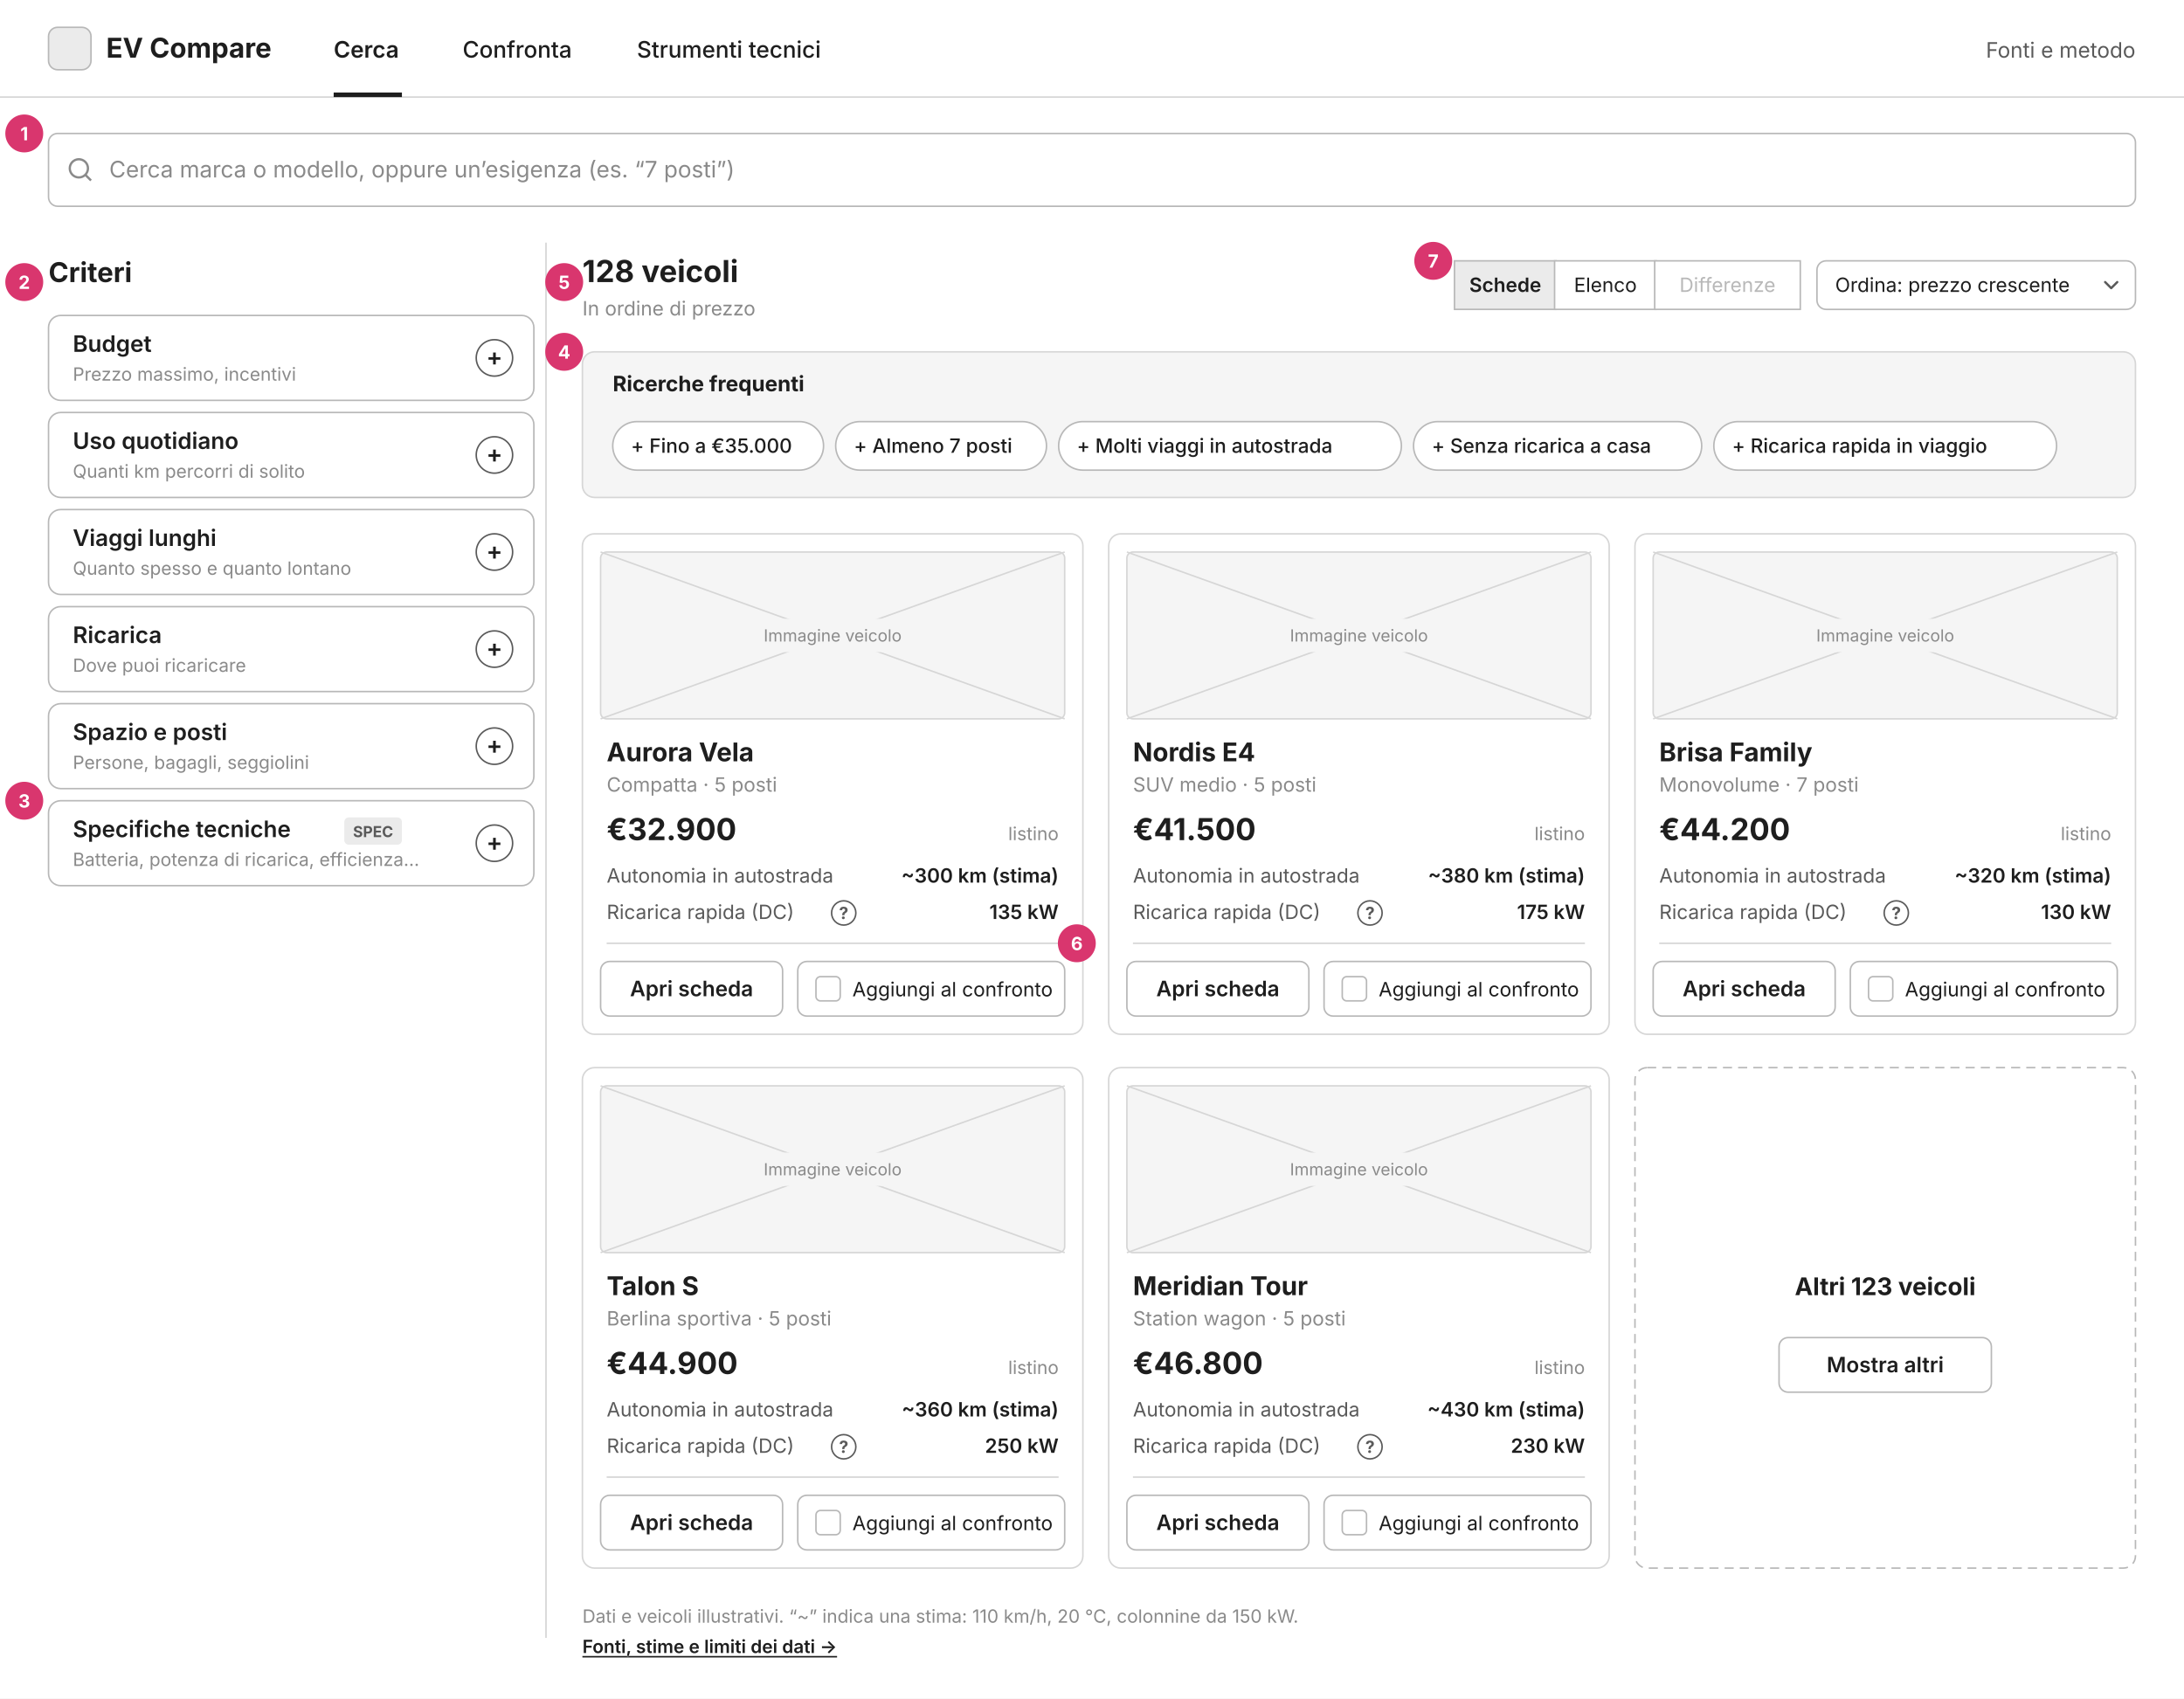
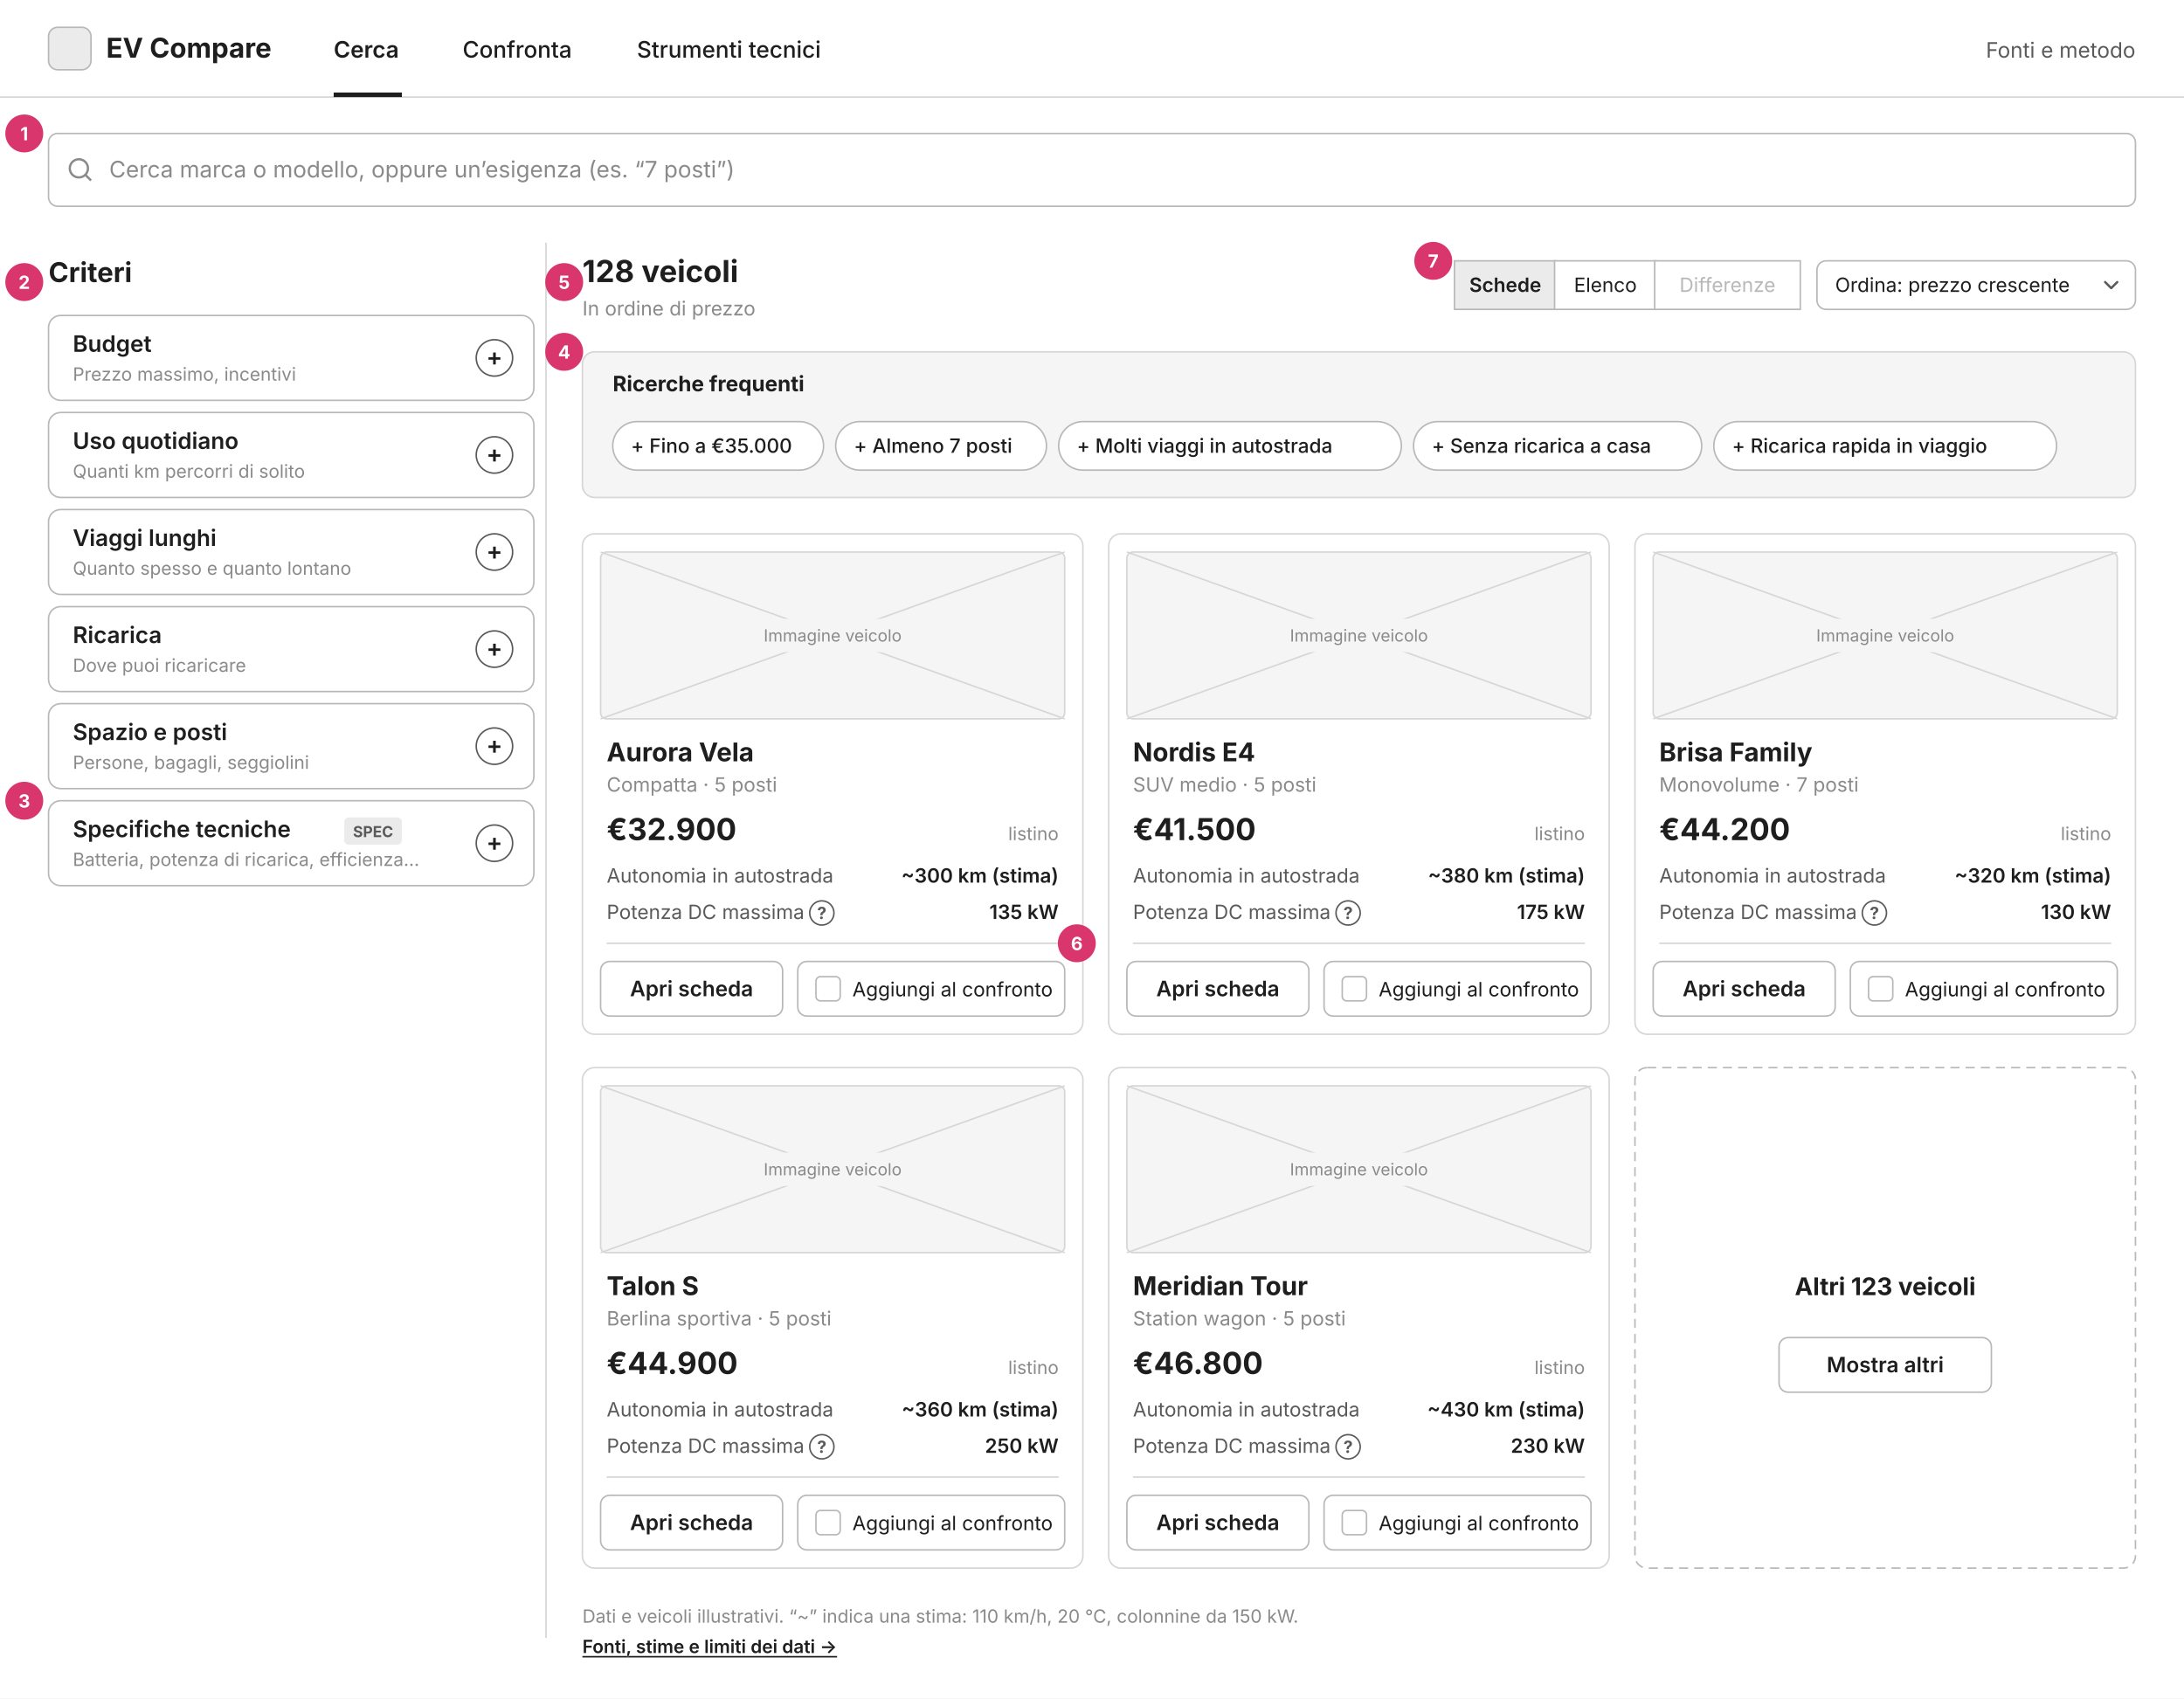
<svg xmlns="http://www.w3.org/2000/svg" width="1440" height="1120" viewBox="0 0 1440 1120">
  <rect id="Frame background" x="0" y="0" width="1440" height="1120" fill="#FFFFFF" />
  <g id="Vehicle Discovery — Initial State">
    <g id="Navigation">
      <rect id="rect-36" x="0" y="0" width="1440" height="64" fill="#FFFFFF" />
      <line id="line-37" x1="0" y1="64" x2="1440" y2="64" stroke="#D6D6D6" stroke-width="1" />
      <rect id="Logo placeholder" x="32" y="18" width="28" height="28" fill="#EBEBEB" rx="6" stroke="#B8B8B8" stroke-width="1" />
      <text id="Product name" x="70" y="38" font-family="Inter, Arial, Helvetica, sans-serif" font-size="18" font-weight="700" fill="#1E1E1E">EV Compare</text>
      <text id="Nav: Cerca" x="220" y="38" font-family="Inter, Arial, Helvetica, sans-serif" font-size="15" font-weight="600" fill="#1E1E1E">Cerca</text>
      <rect id="Active indicator" x="220" y="61" width="45" height="3" fill="#1E1E1E" />
      <text id="Nav: Confronta" x="305" y="38" font-family="Inter, Arial, Helvetica, sans-serif" font-size="15" font-weight="500" fill="#1E1E1E">Confronta</text>
      <text id="Nav: Strumenti tecnici" x="419.925" y="38" font-family="Inter, Arial, Helvetica, sans-serif" font-size="15" font-weight="500" fill="#1E1E1E">Strumenti tecnici</text>
      <text id="Nav: Fonti e metodo" x="1408" y="38" font-family="Inter, Arial, Helvetica, sans-serif" font-size="14" font-weight="400" fill="#5A5A5A" text-anchor="end">Fonti e metodo</text>
    </g>
    <g id="Unified search">
      <rect id="rect-38" x="32" y="88" width="1376" height="48" fill="#FFFFFF" rx="6" stroke="#B8B8B8" stroke-width="1" />
      <circle id="circle-39" cx="52" cy="111" r="6" fill="none" stroke="#8A8A8A" stroke-width="1.5" />
      <line id="line-40" x1="56" y1="115" x2="60" y2="119" stroke="#8A8A8A" stroke-width="1.5" />
      <text id="Text: Cerca marca o modello, oppur" x="72" y="117" font-family="Inter, Arial, Helvetica, sans-serif" font-size="15" font-weight="400" fill="#8A8A8A">Cerca marca o modello, oppure un’esigenza (es. “7 posti”)</text>
    </g>
    <g id="Criteria rail (empty)">
      <text id="Text: Criteri" x="32" y="186" font-family="Inter, Arial, Helvetica, sans-serif" font-size="18" font-weight="700" fill="#1E1E1E">Criteri</text>
      <g id="Category: Budget">
        <rect id="rect-41" x="32" y="208" width="320" height="56" fill="#FFFFFF" rx="8" stroke="#B8B8B8" stroke-width="1" />
        <text id="Text: Budget" x="48" y="232" font-family="Inter, Arial, Helvetica, sans-serif" font-size="15" font-weight="600" fill="#1E1E1E">Budget</text>
        <text id="Text: Prezzo massimo, incentivi" x="48" y="251" font-family="Inter, Arial, Helvetica, sans-serif" font-size="12" font-weight="400" fill="#8A8A8A">Prezzo massimo, incentivi</text>
        <circle id="circle-42" cx="326" cy="236" r="12" fill="#FFFFFF" stroke="#5A5A5A" stroke-width="1" />
        <text id="Text: +" x="326" y="241" font-family="Inter, Arial, Helvetica, sans-serif" font-size="16" font-weight="600" fill="#1E1E1E" text-anchor="middle">+</text>
      </g>
      <g id="Category: Uso quotidiano">
        <rect id="rect-43" x="32" y="272" width="320" height="56" fill="#FFFFFF" rx="8" stroke="#B8B8B8" stroke-width="1" />
        <text id="Text: Uso quotidiano" x="48" y="296" font-family="Inter, Arial, Helvetica, sans-serif" font-size="15" font-weight="600" fill="#1E1E1E">Uso quotidiano</text>
        <text id="Text: Quanti km percorri di solito" x="48" y="315" font-family="Inter, Arial, Helvetica, sans-serif" font-size="12" font-weight="400" fill="#8A8A8A">Quanti km percorri di solito</text>
        <circle id="circle-44" cx="326" cy="300" r="12" fill="#FFFFFF" stroke="#5A5A5A" stroke-width="1" />
        <text id="Text: +" x="326" y="305" font-family="Inter, Arial, Helvetica, sans-serif" font-size="16" font-weight="600" fill="#1E1E1E" text-anchor="middle">+</text>
      </g>
      <g id="Category: Viaggi lunghi">
        <rect id="rect-45" x="32" y="336" width="320" height="56" fill="#FFFFFF" rx="8" stroke="#B8B8B8" stroke-width="1" />
        <text id="Text: Viaggi lunghi" x="48" y="360" font-family="Inter, Arial, Helvetica, sans-serif" font-size="15" font-weight="600" fill="#1E1E1E">Viaggi lunghi</text>
        <text id="Text: Quanto spesso e quanto lonta" x="48" y="379" font-family="Inter, Arial, Helvetica, sans-serif" font-size="12" font-weight="400" fill="#8A8A8A">Quanto spesso e quanto lontano</text>
        <circle id="circle-46" cx="326" cy="364" r="12" fill="#FFFFFF" stroke="#5A5A5A" stroke-width="1" />
        <text id="Text: +" x="326" y="369" font-family="Inter, Arial, Helvetica, sans-serif" font-size="16" font-weight="600" fill="#1E1E1E" text-anchor="middle">+</text>
      </g>
      <g id="Category: Ricarica">
        <rect id="rect-47" x="32" y="400" width="320" height="56" fill="#FFFFFF" rx="8" stroke="#B8B8B8" stroke-width="1" />
        <text id="Text: Ricarica" x="48" y="424" font-family="Inter, Arial, Helvetica, sans-serif" font-size="15" font-weight="600" fill="#1E1E1E">Ricarica</text>
        <text id="Text: Dove puoi ricaricare" x="48" y="443" font-family="Inter, Arial, Helvetica, sans-serif" font-size="12" font-weight="400" fill="#8A8A8A">Dove puoi ricaricare</text>
        <circle id="circle-48" cx="326" cy="428" r="12" fill="#FFFFFF" stroke="#5A5A5A" stroke-width="1" />
        <text id="Text: +" x="326" y="433" font-family="Inter, Arial, Helvetica, sans-serif" font-size="16" font-weight="600" fill="#1E1E1E" text-anchor="middle">+</text>
      </g>
      <g id="Category: Spazio e posti">
        <rect id="rect-49" x="32" y="464" width="320" height="56" fill="#FFFFFF" rx="8" stroke="#B8B8B8" stroke-width="1" />
        <text id="Text: Spazio e posti" x="48" y="488" font-family="Inter, Arial, Helvetica, sans-serif" font-size="15" font-weight="600" fill="#1E1E1E">Spazio e posti</text>
        <text id="Text: Persone, bagagli, seggiolini" x="48" y="507" font-family="Inter, Arial, Helvetica, sans-serif" font-size="12" font-weight="400" fill="#8A8A8A">Persone, bagagli, seggiolini</text>
        <circle id="circle-50" cx="326" cy="492" r="12" fill="#FFFFFF" stroke="#5A5A5A" stroke-width="1" />
        <text id="Text: +" x="326" y="497" font-family="Inter, Arial, Helvetica, sans-serif" font-size="16" font-weight="600" fill="#1E1E1E" text-anchor="middle">+</text>
      </g>
      <g id="Category: Specifiche tecniche">
        <rect id="rect-51" x="32" y="528" width="320" height="56" fill="#FFFFFF" rx="8" stroke="#B8B8B8" stroke-width="1" />
        <text id="Text: Specifiche tecniche" x="48" y="552" font-family="Inter, Arial, Helvetica, sans-serif" font-size="15" font-weight="600" fill="#1E1E1E">Specifiche tecniche</text>
        <text id="Text: Batteria, potenza di ricaric" x="48" y="571" font-family="Inter, Arial, Helvetica, sans-serif" font-size="12" font-weight="400" fill="#8A8A8A">Batteria, potenza di ricarica, efficienza…</text>
        <rect id="rect-52" x="227" y="539" width="38" height="18" fill="#EBEBEB" rx="3" />
        <text id="Text: SPEC" x="246" y="552" font-family="Inter, Arial, Helvetica, sans-serif" font-size="10" font-weight="700" fill="#5A5A5A" text-anchor="middle">SPEC</text>
        <circle id="circle-53" cx="326" cy="556" r="12" fill="#FFFFFF" stroke="#5A5A5A" stroke-width="1" />
        <text id="Text: +" x="326" y="561" font-family="Inter, Arial, Helvetica, sans-serif" font-size="16" font-weight="600" fill="#1E1E1E" text-anchor="middle">+</text>
      </g>
    </g>
    <line id="Rail divider" x1="360" y1="160" x2="360" y2="1080" stroke="#D6D6D6" stroke-width="1" />
    <g id="Results (neutral order)">
      <text id="Text: 128 veicoli" x="384" y="186" font-family="Inter, Arial, Helvetica, sans-serif" font-size="20" font-weight="700" fill="#1E1E1E">128 veicoli</text>
      <text id="Text: In ordine di prezzo" x="384" y="208" font-family="Inter, Arial, Helvetica, sans-serif" font-size="13" font-weight="400" fill="#8A8A8A">In ordine di prezzo</text>
      <g id="View switch">
        <rect id="rect-57" x="959" y="172" width="67" height="32" fill="#EBEBEB" stroke="#B8B8B8" stroke-width="1" />
        <text id="Text: Schede" x="992.5" y="192.5" font-family="Inter, Arial, Helvetica, sans-serif" font-size="13" font-weight="600" fill="#1E1E1E" text-anchor="middle">Schede</text>
        <rect id="rect-58" x="1025" y="172" width="67" height="32" fill="#FFFFFF" stroke="#B8B8B8" stroke-width="1" />
        <text id="Text: Elenco" x="1058.5" y="192.5" font-family="Inter, Arial, Helvetica, sans-serif" font-size="13" font-weight="400" fill="#1E1E1E" text-anchor="middle">Elenco</text>
        <rect id="rect-59" x="1091" y="172" width="96" height="32" fill="#FFFFFF" stroke="#B8B8B8" stroke-width="1" />
        <text id="Text: Differenze" x="1139" y="192.5" font-family="Inter, Arial, Helvetica, sans-serif" font-size="13" font-weight="400" fill="#B8B8B8" text-anchor="middle">Differenze</text>
      </g>
      <g id="Dropdown: Ordina: prezzo crescente">
        <rect id="rect-60" x="1198" y="172" width="210" height="32" fill="#FFFFFF" rx="6" stroke="#B8B8B8" stroke-width="1" />
        <text id="Text: Ordina: prezzo crescente" x="1210" y="192.5" font-family="Inter, Arial, Helvetica, sans-serif" font-size="13" font-weight="400" fill="#1E1E1E">Ordina: prezzo crescente</text>
        <path id="path-61" d="M1388 186 l4 4 l4 -4" fill="none" stroke="#5A5A5A" stroke-width="1.5" stroke-linecap="round" stroke-linejoin="round" />
      </g>
      <g id="Quick starts">
        <rect id="rect-62" x="384" y="232" width="1024" height="96" fill="#F5F5F5" rx="8" stroke="#D6D6D6" stroke-width="1" />
        <text id="Text: Ricerche frequenti" x="404" y="258" font-family="Inter, Arial, Helvetica, sans-serif" font-size="14" font-weight="700" fill="#1E1E1E">Ricerche frequenti</text>
        <g id="Chip: + Fino a €35.000">
          <rect id="rect-64" x="404" y="278" width="139" height="32" fill="#FFFFFF" rx="16" stroke="#B8B8B8" stroke-width="1" />
          <text id="Text: + Fino a €35.000" x="416" y="298.55" font-family="Inter, Arial, Helvetica, sans-serif" font-size="13" font-weight="500" fill="#1E1E1E">+ Fino a €35.000</text>
        </g>
        <g id="Chip: + Almeno 7 posti">
          <rect id="rect-66" x="551" y="278" width="139" height="32" fill="#FFFFFF" rx="16" stroke="#B8B8B8" stroke-width="1" />
          <text id="Text: + Almeno 7 posti" x="563" y="298.55" font-family="Inter, Arial, Helvetica, sans-serif" font-size="13" font-weight="500" fill="#1E1E1E">+ Almeno 7 posti</text>
        </g>
        <g id="Chip: + Molti viaggi in autostrada">
          <rect id="rect-68" x="698" y="278" width="226" height="32" fill="#FFFFFF" rx="16" stroke="#B8B8B8" stroke-width="1" />
          <text id="Text: + Molti viaggi in autostrada" x="710" y="298.55" font-family="Inter, Arial, Helvetica, sans-serif" font-size="13" font-weight="500" fill="#1E1E1E">+ Molti viaggi in autostrada</text>
        </g>
        <g id="Chip: + Senza ricarica a casa">
          <rect id="rect-70" x="932" y="278" width="190" height="32" fill="#FFFFFF" rx="16" stroke="#B8B8B8" stroke-width="1" />
          <text id="Text: + Senza ricarica a casa" x="944" y="298.55" font-family="Inter, Arial, Helvetica, sans-serif" font-size="13" font-weight="500" fill="#1E1E1E">+ Senza ricarica a casa</text>
        </g>
        <g id="Chip: + Ricarica rapida in viaggio">
          <rect id="rect-72" x="1130" y="278" width="226" height="32" fill="#FFFFFF" rx="16" stroke="#B8B8B8" stroke-width="1" />
          <text id="Text: + Ricarica rapida in viaggio" x="1142" y="298.55" font-family="Inter, Arial, Helvetica, sans-serif" font-size="13" font-weight="500" fill="#1E1E1E">+ Ricarica rapida in viaggio</text>
        </g>
      </g>
      <g id="Result card: Aurora Vela">
        <rect id="rect-73" x="384" y="352" width="330" height="330" fill="#FFFFFF" rx="8" stroke="#D6D6D6" stroke-width="1" />
        <g id="Image placeholder">
          <rect id="rect-74" x="396" y="364" width="306" height="110" fill="#F5F5F5" rx="4" stroke="#D6D6D6" stroke-width="1" />
          <line id="line-75" x1="396" y1="364" x2="702" y2="474" stroke="#D6D6D6" stroke-width="1" />
          <line id="line-76" x1="702" y1="364" x2="396" y2="474" stroke="#D6D6D6" stroke-width="1" />
          <rect id="rect-77" x="492.16" y="408" width="113.68" height="22" fill="#F5F5F5" />
          <text id="Text: Immagine veicolo" x="549" y="423" font-family="Inter, Arial, Helvetica, sans-serif" font-size="11" font-weight="400" fill="#8A8A8A" text-anchor="middle">Immagine veicolo</text>
        </g>
        <text id="Text: Aurora Vela" x="400" y="502" font-family="Inter, Arial, Helvetica, sans-serif" font-size="17" font-weight="700" fill="#1E1E1E">Aurora Vela</text>
        <text id="Text: Compatta · 5 posti" x="400" y="522" font-family="Inter, Arial, Helvetica, sans-serif" font-size="13" font-weight="400" fill="#8A8A8A">Compatta · 5 posti</text>
        <text id="Text: €32.900" x="400" y="554" font-family="Inter, Arial, Helvetica, sans-serif" font-size="20" font-weight="700" fill="#1E1E1E">€32.900</text>
        <text id="Text: listino" x="698" y="554" font-family="Inter, Arial, Helvetica, sans-serif" font-size="12" font-weight="400" fill="#8A8A8A" text-anchor="end">listino</text>
        <text id="Text: Autonomia in autostrada" x="400" y="582" font-family="Inter, Arial, Helvetica, sans-serif" font-size="13" font-weight="400" fill="#5A5A5A">Autonomia in autostrada</text>
        <text id="Text: ~300 km (stima)" x="698" y="582" font-family="Inter, Arial, Helvetica, sans-serif" font-size="13" font-weight="600" fill="#1E1E1E" text-anchor="end">~300 km (stima)</text>
-         <text id="Text: Ricarica rapida (DC)" x="400" y="606" font-family="Inter, Arial, Helvetica, sans-serif" font-size="13" font-weight="400" fill="#5A5A5A">Ricarica rapida (DC)</text>
-         <g id="Help: Cosa significa?">
-           <circle id="circle-78" cx="556.3" cy="602" r="8" fill="#FFFFFF" stroke="#5A5A5A" stroke-width="1" />
-           <text id="Text: ?" x="556.3" y="606" font-family="Inter, Arial, Helvetica, sans-serif" font-size="11" font-weight="700" fill="#5A5A5A" text-anchor="middle">?</text>
+         <text id="Text: Potenza DC massima" x="400" y="606" font-family="Inter, Arial, Helvetica, sans-serif" font-size="13" font-weight="400" fill="#5A5A5A">Potenza DC massima</text>
+         <g id="Help: Cosa significa?">
+           <circle id="circle-78" cx="541.87" cy="602" r="8" fill="#FFFFFF" stroke="#5A5A5A" stroke-width="1" />
+           <text id="Text: ?" x="541.87" y="606" font-family="Inter, Arial, Helvetica, sans-serif" font-size="11" font-weight="700" fill="#5A5A5A" text-anchor="middle">?</text>
        </g>
        <text id="Text: 135 kW" x="698" y="606" font-family="Inter, Arial, Helvetica, sans-serif" font-size="13" font-weight="600" fill="#1E1E1E" text-anchor="end">135 kW</text>
        <line id="line-79" x1="400" y1="622" x2="698" y2="622" stroke="#D6D6D6" stroke-width="1" />
        <g id="Button: Apri scheda">
          <rect id="rect-80" x="396" y="634" width="120" height="36" fill="#FFFFFF" rx="6" stroke="#B8B8B8" stroke-width="1" />
          <text id="Text: Apri scheda" x="456" y="656.9" font-family="Inter, Arial, Helvetica, sans-serif" font-size="14" font-weight="600" fill="#1E1E1E" text-anchor="middle">Apri scheda</text>
        </g>
        <g id="Compare toggle: off">
          <rect id="rect-81" x="526" y="634" width="176" height="36" fill="#FFFFFF" rx="6" stroke="#B8B8B8" stroke-width="1" />
          <g id="Checkbox: Aggiungi al confronto">
            <rect id="rect-82" x="538" y="644" width="16" height="16" fill="#FFFFFF" rx="3" stroke="#B8B8B8" stroke-width="1" />
            <text id="Text: Aggiungi al confronto" x="562" y="657" font-family="Inter, Arial, Helvetica, sans-serif" font-size="13" font-weight="400" fill="#1E1E1E">Aggiungi al confronto</text>
          </g>
        </g>
      </g>
      <g id="Result card: Nordis E4">
        <rect id="rect-83" x="731" y="352" width="330" height="330" fill="#FFFFFF" rx="8" stroke="#D6D6D6" stroke-width="1" />
        <g id="Image placeholder">
          <rect id="rect-84" x="743" y="364" width="306" height="110" fill="#F5F5F5" rx="4" stroke="#D6D6D6" stroke-width="1" />
          <line id="line-85" x1="743" y1="364" x2="1049" y2="474" stroke="#D6D6D6" stroke-width="1" />
          <line id="line-86" x1="1049" y1="364" x2="743" y2="474" stroke="#D6D6D6" stroke-width="1" />
          <rect id="rect-87" x="839.16" y="408" width="113.68" height="22" fill="#F5F5F5" />
          <text id="Text: Immagine veicolo" x="896" y="423" font-family="Inter, Arial, Helvetica, sans-serif" font-size="11" font-weight="400" fill="#8A8A8A" text-anchor="middle">Immagine veicolo</text>
        </g>
        <text id="Text: Nordis E4" x="747" y="502" font-family="Inter, Arial, Helvetica, sans-serif" font-size="17" font-weight="700" fill="#1E1E1E">Nordis E4</text>
        <text id="Text: SUV medio · 5 posti" x="747" y="522" font-family="Inter, Arial, Helvetica, sans-serif" font-size="13" font-weight="400" fill="#8A8A8A">SUV medio · 5 posti</text>
        <text id="Text: €41.500" x="747" y="554" font-family="Inter, Arial, Helvetica, sans-serif" font-size="20" font-weight="700" fill="#1E1E1E">€41.500</text>
        <text id="Text: listino" x="1045" y="554" font-family="Inter, Arial, Helvetica, sans-serif" font-size="12" font-weight="400" fill="#8A8A8A" text-anchor="end">listino</text>
        <text id="Text: Autonomia in autostrada" x="747" y="582" font-family="Inter, Arial, Helvetica, sans-serif" font-size="13" font-weight="400" fill="#5A5A5A">Autonomia in autostrada</text>
        <text id="Text: ~380 km (stima)" x="1045" y="582" font-family="Inter, Arial, Helvetica, sans-serif" font-size="13" font-weight="600" fill="#1E1E1E" text-anchor="end">~380 km (stima)</text>
-         <text id="Text: Ricarica rapida (DC)" x="747" y="606" font-family="Inter, Arial, Helvetica, sans-serif" font-size="13" font-weight="400" fill="#5A5A5A">Ricarica rapida (DC)</text>
-         <g id="Help: Cosa significa?">
-           <circle id="circle-88" cx="903.3" cy="602" r="8" fill="#FFFFFF" stroke="#5A5A5A" stroke-width="1" />
-           <text id="Text: ?" x="903.3" y="606" font-family="Inter, Arial, Helvetica, sans-serif" font-size="11" font-weight="700" fill="#5A5A5A" text-anchor="middle">?</text>
+         <text id="Text: Potenza DC massima" x="747" y="606" font-family="Inter, Arial, Helvetica, sans-serif" font-size="13" font-weight="400" fill="#5A5A5A">Potenza DC massima</text>
+         <g id="Help: Cosa significa?">
+           <circle id="circle-88" cx="888.87" cy="602" r="8" fill="#FFFFFF" stroke="#5A5A5A" stroke-width="1" />
+           <text id="Text: ?" x="888.87" y="606" font-family="Inter, Arial, Helvetica, sans-serif" font-size="11" font-weight="700" fill="#5A5A5A" text-anchor="middle">?</text>
        </g>
        <text id="Text: 175 kW" x="1045" y="606" font-family="Inter, Arial, Helvetica, sans-serif" font-size="13" font-weight="600" fill="#1E1E1E" text-anchor="end">175 kW</text>
        <line id="line-89" x1="747" y1="622" x2="1045" y2="622" stroke="#D6D6D6" stroke-width="1" />
        <g id="Button: Apri scheda">
          <rect id="rect-90" x="743" y="634" width="120" height="36" fill="#FFFFFF" rx="6" stroke="#B8B8B8" stroke-width="1" />
          <text id="Text: Apri scheda" x="803" y="656.9" font-family="Inter, Arial, Helvetica, sans-serif" font-size="14" font-weight="600" fill="#1E1E1E" text-anchor="middle">Apri scheda</text>
        </g>
        <g id="Compare toggle: off">
          <rect id="rect-91" x="873" y="634" width="176" height="36" fill="#FFFFFF" rx="6" stroke="#B8B8B8" stroke-width="1" />
          <g id="Checkbox: Aggiungi al confronto">
            <rect id="rect-92" x="885" y="644" width="16" height="16" fill="#FFFFFF" rx="3" stroke="#B8B8B8" stroke-width="1" />
            <text id="Text: Aggiungi al confronto" x="909" y="657" font-family="Inter, Arial, Helvetica, sans-serif" font-size="13" font-weight="400" fill="#1E1E1E">Aggiungi al confronto</text>
          </g>
        </g>
      </g>
      <g id="Result card: Brisa Family">
        <rect id="rect-93" x="1078" y="352" width="330" height="330" fill="#FFFFFF" rx="8" stroke="#D6D6D6" stroke-width="1" />
        <g id="Image placeholder">
          <rect id="rect-94" x="1090" y="364" width="306" height="110" fill="#F5F5F5" rx="4" stroke="#D6D6D6" stroke-width="1" />
          <line id="line-95" x1="1090" y1="364" x2="1396" y2="474" stroke="#D6D6D6" stroke-width="1" />
          <line id="line-96" x1="1396" y1="364" x2="1090" y2="474" stroke="#D6D6D6" stroke-width="1" />
          <rect id="rect-97" x="1186.16" y="408" width="113.68" height="22" fill="#F5F5F5" />
          <text id="Text: Immagine veicolo" x="1243" y="423" font-family="Inter, Arial, Helvetica, sans-serif" font-size="11" font-weight="400" fill="#8A8A8A" text-anchor="middle">Immagine veicolo</text>
        </g>
        <text id="Text: Brisa Family" x="1094" y="502" font-family="Inter, Arial, Helvetica, sans-serif" font-size="17" font-weight="700" fill="#1E1E1E">Brisa Family</text>
        <text id="Text: Monovolume · 7 posti" x="1094" y="522" font-family="Inter, Arial, Helvetica, sans-serif" font-size="13" font-weight="400" fill="#8A8A8A">Monovolume · 7 posti</text>
        <text id="Text: €44.200" x="1094" y="554" font-family="Inter, Arial, Helvetica, sans-serif" font-size="20" font-weight="700" fill="#1E1E1E">€44.200</text>
        <text id="Text: listino" x="1392" y="554" font-family="Inter, Arial, Helvetica, sans-serif" font-size="12" font-weight="400" fill="#8A8A8A" text-anchor="end">listino</text>
        <text id="Text: Autonomia in autostrada" x="1094" y="582" font-family="Inter, Arial, Helvetica, sans-serif" font-size="13" font-weight="400" fill="#5A5A5A">Autonomia in autostrada</text>
        <text id="Text: ~320 km (stima)" x="1392" y="582" font-family="Inter, Arial, Helvetica, sans-serif" font-size="13" font-weight="600" fill="#1E1E1E" text-anchor="end">~320 km (stima)</text>
-         <text id="Text: Ricarica rapida (DC)" x="1094" y="606" font-family="Inter, Arial, Helvetica, sans-serif" font-size="13" font-weight="400" fill="#5A5A5A">Ricarica rapida (DC)</text>
-         <g id="Help: Cosa significa?">
-           <circle id="circle-98" cx="1250.3" cy="602" r="8" fill="#FFFFFF" stroke="#5A5A5A" stroke-width="1" />
-           <text id="Text: ?" x="1250.3" y="606" font-family="Inter, Arial, Helvetica, sans-serif" font-size="11" font-weight="700" fill="#5A5A5A" text-anchor="middle">?</text>
+         <text id="Text: Potenza DC massima" x="1094" y="606" font-family="Inter, Arial, Helvetica, sans-serif" font-size="13" font-weight="400" fill="#5A5A5A">Potenza DC massima</text>
+         <g id="Help: Cosa significa?">
+           <circle id="circle-98" cx="1235.87" cy="602" r="8" fill="#FFFFFF" stroke="#5A5A5A" stroke-width="1" />
+           <text id="Text: ?" x="1235.87" y="606" font-family="Inter, Arial, Helvetica, sans-serif" font-size="11" font-weight="700" fill="#5A5A5A" text-anchor="middle">?</text>
        </g>
        <text id="Text: 130 kW" x="1392" y="606" font-family="Inter, Arial, Helvetica, sans-serif" font-size="13" font-weight="600" fill="#1E1E1E" text-anchor="end">130 kW</text>
        <line id="line-99" x1="1094" y1="622" x2="1392" y2="622" stroke="#D6D6D6" stroke-width="1" />
        <g id="Button: Apri scheda">
          <rect id="rect-100" x="1090" y="634" width="120" height="36" fill="#FFFFFF" rx="6" stroke="#B8B8B8" stroke-width="1" />
          <text id="Text: Apri scheda" x="1150" y="656.9" font-family="Inter, Arial, Helvetica, sans-serif" font-size="14" font-weight="600" fill="#1E1E1E" text-anchor="middle">Apri scheda</text>
        </g>
        <g id="Compare toggle: off">
          <rect id="rect-101" x="1220" y="634" width="176" height="36" fill="#FFFFFF" rx="6" stroke="#B8B8B8" stroke-width="1" />
          <g id="Checkbox: Aggiungi al confronto">
            <rect id="rect-102" x="1232" y="644" width="16" height="16" fill="#FFFFFF" rx="3" stroke="#B8B8B8" stroke-width="1" />
            <text id="Text: Aggiungi al confronto" x="1256" y="657" font-family="Inter, Arial, Helvetica, sans-serif" font-size="13" font-weight="400" fill="#1E1E1E">Aggiungi al confronto</text>
          </g>
        </g>
      </g>
      <g id="Result card: Talon S">
        <rect id="rect-103" x="384" y="704" width="330" height="330" fill="#FFFFFF" rx="8" stroke="#D6D6D6" stroke-width="1" />
        <g id="Image placeholder">
          <rect id="rect-104" x="396" y="716" width="306" height="110" fill="#F5F5F5" rx="4" stroke="#D6D6D6" stroke-width="1" />
          <line id="line-105" x1="396" y1="716" x2="702" y2="826" stroke="#D6D6D6" stroke-width="1" />
          <line id="line-106" x1="702" y1="716" x2="396" y2="826" stroke="#D6D6D6" stroke-width="1" />
          <rect id="rect-107" x="492.16" y="760" width="113.68" height="22" fill="#F5F5F5" />
          <text id="Text: Immagine veicolo" x="549" y="775" font-family="Inter, Arial, Helvetica, sans-serif" font-size="11" font-weight="400" fill="#8A8A8A" text-anchor="middle">Immagine veicolo</text>
        </g>
        <text id="Text: Talon S" x="400" y="854" font-family="Inter, Arial, Helvetica, sans-serif" font-size="17" font-weight="700" fill="#1E1E1E">Talon S</text>
        <text id="Text: Berlina sportiva · 5 posti" x="400" y="874" font-family="Inter, Arial, Helvetica, sans-serif" font-size="13" font-weight="400" fill="#8A8A8A">Berlina sportiva · 5 posti</text>
        <text id="Text: €44.900" x="400" y="906" font-family="Inter, Arial, Helvetica, sans-serif" font-size="20" font-weight="700" fill="#1E1E1E">€44.900</text>
        <text id="Text: listino" x="698" y="906" font-family="Inter, Arial, Helvetica, sans-serif" font-size="12" font-weight="400" fill="#8A8A8A" text-anchor="end">listino</text>
        <text id="Text: Autonomia in autostrada" x="400" y="934" font-family="Inter, Arial, Helvetica, sans-serif" font-size="13" font-weight="400" fill="#5A5A5A">Autonomia in autostrada</text>
        <text id="Text: ~360 km (stima)" x="698" y="934" font-family="Inter, Arial, Helvetica, sans-serif" font-size="13" font-weight="600" fill="#1E1E1E" text-anchor="end">~360 km (stima)</text>
-         <text id="Text: Ricarica rapida (DC)" x="400" y="958" font-family="Inter, Arial, Helvetica, sans-serif" font-size="13" font-weight="400" fill="#5A5A5A">Ricarica rapida (DC)</text>
-         <g id="Help: Cosa significa?">
-           <circle id="circle-108" cx="556.3" cy="954" r="8" fill="#FFFFFF" stroke="#5A5A5A" stroke-width="1" />
-           <text id="Text: ?" x="556.3" y="958" font-family="Inter, Arial, Helvetica, sans-serif" font-size="11" font-weight="700" fill="#5A5A5A" text-anchor="middle">?</text>
+         <text id="Text: Potenza DC massima" x="400" y="958" font-family="Inter, Arial, Helvetica, sans-serif" font-size="13" font-weight="400" fill="#5A5A5A">Potenza DC massima</text>
+         <g id="Help: Cosa significa?">
+           <circle id="circle-108" cx="541.87" cy="954" r="8" fill="#FFFFFF" stroke="#5A5A5A" stroke-width="1" />
+           <text id="Text: ?" x="541.87" y="958" font-family="Inter, Arial, Helvetica, sans-serif" font-size="11" font-weight="700" fill="#5A5A5A" text-anchor="middle">?</text>
        </g>
        <text id="Text: 250 kW" x="698" y="958" font-family="Inter, Arial, Helvetica, sans-serif" font-size="13" font-weight="600" fill="#1E1E1E" text-anchor="end">250 kW</text>
        <line id="line-109" x1="400" y1="974" x2="698" y2="974" stroke="#D6D6D6" stroke-width="1" />
        <g id="Button: Apri scheda">
          <rect id="rect-110" x="396" y="986" width="120" height="36" fill="#FFFFFF" rx="6" stroke="#B8B8B8" stroke-width="1" />
          <text id="Text: Apri scheda" x="456" y="1008.9" font-family="Inter, Arial, Helvetica, sans-serif" font-size="14" font-weight="600" fill="#1E1E1E" text-anchor="middle">Apri scheda</text>
        </g>
        <g id="Compare toggle: off">
          <rect id="rect-111" x="526" y="986" width="176" height="36" fill="#FFFFFF" rx="6" stroke="#B8B8B8" stroke-width="1" />
          <g id="Checkbox: Aggiungi al confronto">
            <rect id="rect-112" x="538" y="996" width="16" height="16" fill="#FFFFFF" rx="3" stroke="#B8B8B8" stroke-width="1" />
            <text id="Text: Aggiungi al confronto" x="562" y="1009" font-family="Inter, Arial, Helvetica, sans-serif" font-size="13" font-weight="400" fill="#1E1E1E">Aggiungi al confronto</text>
          </g>
        </g>
      </g>
      <g id="Result card: Meridian Tour">
        <rect id="rect-113" x="731" y="704" width="330" height="330" fill="#FFFFFF" rx="8" stroke="#D6D6D6" stroke-width="1" />
        <g id="Image placeholder">
          <rect id="rect-114" x="743" y="716" width="306" height="110" fill="#F5F5F5" rx="4" stroke="#D6D6D6" stroke-width="1" />
          <line id="line-115" x1="743" y1="716" x2="1049" y2="826" stroke="#D6D6D6" stroke-width="1" />
          <line id="line-116" x1="1049" y1="716" x2="743" y2="826" stroke="#D6D6D6" stroke-width="1" />
          <rect id="rect-117" x="839.16" y="760" width="113.68" height="22" fill="#F5F5F5" />
          <text id="Text: Immagine veicolo" x="896" y="775" font-family="Inter, Arial, Helvetica, sans-serif" font-size="11" font-weight="400" fill="#8A8A8A" text-anchor="middle">Immagine veicolo</text>
        </g>
        <text id="Text: Meridian Tour" x="747" y="854" font-family="Inter, Arial, Helvetica, sans-serif" font-size="17" font-weight="700" fill="#1E1E1E">Meridian Tour</text>
        <text id="Text: Station wagon · 5 posti" x="747" y="874" font-family="Inter, Arial, Helvetica, sans-serif" font-size="13" font-weight="400" fill="#8A8A8A">Station wagon · 5 posti</text>
        <text id="Text: €46.800" x="747" y="906" font-family="Inter, Arial, Helvetica, sans-serif" font-size="20" font-weight="700" fill="#1E1E1E">€46.800</text>
        <text id="Text: listino" x="1045" y="906" font-family="Inter, Arial, Helvetica, sans-serif" font-size="12" font-weight="400" fill="#8A8A8A" text-anchor="end">listino</text>
        <text id="Text: Autonomia in autostrada" x="747" y="934" font-family="Inter, Arial, Helvetica, sans-serif" font-size="13" font-weight="400" fill="#5A5A5A">Autonomia in autostrada</text>
        <text id="Text: ~430 km (stima)" x="1045" y="934" font-family="Inter, Arial, Helvetica, sans-serif" font-size="13" font-weight="600" fill="#1E1E1E" text-anchor="end">~430 km (stima)</text>
-         <text id="Text: Ricarica rapida (DC)" x="747" y="958" font-family="Inter, Arial, Helvetica, sans-serif" font-size="13" font-weight="400" fill="#5A5A5A">Ricarica rapida (DC)</text>
-         <g id="Help: Cosa significa?">
-           <circle id="circle-118" cx="903.3" cy="954" r="8" fill="#FFFFFF" stroke="#5A5A5A" stroke-width="1" />
-           <text id="Text: ?" x="903.3" y="958" font-family="Inter, Arial, Helvetica, sans-serif" font-size="11" font-weight="700" fill="#5A5A5A" text-anchor="middle">?</text>
+         <text id="Text: Potenza DC massima" x="747" y="958" font-family="Inter, Arial, Helvetica, sans-serif" font-size="13" font-weight="400" fill="#5A5A5A">Potenza DC massima</text>
+         <g id="Help: Cosa significa?">
+           <circle id="circle-118" cx="888.87" cy="954" r="8" fill="#FFFFFF" stroke="#5A5A5A" stroke-width="1" />
+           <text id="Text: ?" x="888.87" y="958" font-family="Inter, Arial, Helvetica, sans-serif" font-size="11" font-weight="700" fill="#5A5A5A" text-anchor="middle">?</text>
        </g>
        <text id="Text: 230 kW" x="1045" y="958" font-family="Inter, Arial, Helvetica, sans-serif" font-size="13" font-weight="600" fill="#1E1E1E" text-anchor="end">230 kW</text>
        <line id="line-119" x1="747" y1="974" x2="1045" y2="974" stroke="#D6D6D6" stroke-width="1" />
        <g id="Button: Apri scheda">
          <rect id="rect-120" x="743" y="986" width="120" height="36" fill="#FFFFFF" rx="6" stroke="#B8B8B8" stroke-width="1" />
          <text id="Text: Apri scheda" x="803" y="1008.9" font-family="Inter, Arial, Helvetica, sans-serif" font-size="14" font-weight="600" fill="#1E1E1E" text-anchor="middle">Apri scheda</text>
        </g>
        <g id="Compare toggle: off">
          <rect id="rect-121" x="873" y="986" width="176" height="36" fill="#FFFFFF" rx="6" stroke="#B8B8B8" stroke-width="1" />
          <g id="Checkbox: Aggiungi al confronto">
            <rect id="rect-122" x="885" y="996" width="16" height="16" fill="#FFFFFF" rx="3" stroke="#B8B8B8" stroke-width="1" />
            <text id="Text: Aggiungi al confronto" x="909" y="1009" font-family="Inter, Arial, Helvetica, sans-serif" font-size="13" font-weight="400" fill="#1E1E1E">Aggiungi al confronto</text>
          </g>
        </g>
      </g>
      <g id="More results">
        <rect id="rect-123" x="1078" y="704" width="330" height="330" fill="#FFFFFF" rx="8" stroke="#B8B8B8" stroke-width="1" stroke-dasharray="6 4" />
        <text id="Text: Altri 123 veicoli" x="1243" y="854" font-family="Inter, Arial, Helvetica, sans-serif" font-size="16" font-weight="700" fill="#1E1E1E" text-anchor="middle">Altri 123 veicoli</text>
        <g id="Button: Mostra altri">
          <rect id="rect-124" x="1173" y="882" width="140" height="36" fill="#FFFFFF" rx="6" stroke="#B8B8B8" stroke-width="1" />
          <text id="Text: Mostra altri" x="1243" y="904.9" font-family="Inter, Arial, Helvetica, sans-serif" font-size="14" font-weight="600" fill="#1E1E1E" text-anchor="middle">Mostra altri</text>
        </g>
      </g>
      <text id="Text: Dati e veicoli illustrativi." x="384" y="1070" font-family="Inter, Arial, Helvetica, sans-serif" font-size="12" font-weight="400" fill="#8A8A8A">Dati e veicoli illustrativi. “~” indica una stima: 110 km/h, 20 °C, colonnine da 150 kW.</text>
      <text id="Text: Fonti, stime e limiti dei da" x="384" y="1090" font-family="Inter, Arial, Helvetica, sans-serif" font-size="12" font-weight="600" fill="#1E1E1E" text-decoration="underline">Fonti, stime e limiti dei dati →</text>
    </g>
    <g id="Annotations">
      <g id="Annotation 1">
        <circle id="circle-125" cx="16" cy="88" r="12" fill="#D9366E" stroke="#D9366E" stroke-width="1" />
        <text id="Text: 1" x="16" y="92.5" font-family="Inter, Arial, Helvetica, sans-serif" font-size="12" font-weight="700" fill="#FFFFFF" text-anchor="middle">1</text>
      </g>
      <g id="Annotation 2">
        <circle id="circle-126" cx="16" cy="186" r="12" fill="#D9366E" stroke="#D9366E" stroke-width="1" />
        <text id="Text: 2" x="16" y="190.5" font-family="Inter, Arial, Helvetica, sans-serif" font-size="12" font-weight="700" fill="#FFFFFF" text-anchor="middle">2</text>
      </g>
      <g id="Annotation 3">
        <circle id="circle-127" cx="16" cy="528" r="12" fill="#D9366E" stroke="#D9366E" stroke-width="1" />
        <text id="Text: 3" x="16" y="532.5" font-family="Inter, Arial, Helvetica, sans-serif" font-size="12" font-weight="700" fill="#FFFFFF" text-anchor="middle">3</text>
      </g>
      <g id="Annotation 4">
        <circle id="circle-128" cx="372" cy="232" r="12" fill="#D9366E" stroke="#D9366E" stroke-width="1" />
        <text id="Text: 4" x="372" y="236.5" font-family="Inter, Arial, Helvetica, sans-serif" font-size="12" font-weight="700" fill="#FFFFFF" text-anchor="middle">4</text>
      </g>
      <g id="Annotation 5">
        <circle id="circle-129" cx="372" cy="186" r="12" fill="#D9366E" stroke="#D9366E" stroke-width="1" />
        <text id="Text: 5" x="372" y="190.5" font-family="Inter, Arial, Helvetica, sans-serif" font-size="12" font-weight="700" fill="#FFFFFF" text-anchor="middle">5</text>
      </g>
      <g id="Annotation 6">
        <circle id="circle-130" cx="710" cy="622" r="12" fill="#D9366E" stroke="#D9366E" stroke-width="1" />
        <text id="Text: 6" x="710" y="626.5" font-family="Inter, Arial, Helvetica, sans-serif" font-size="12" font-weight="700" fill="#FFFFFF" text-anchor="middle">6</text>
      </g>
      <g id="Annotation 7">
        <circle id="circle-131" cx="945" cy="172" r="12" fill="#D9366E" stroke="#D9366E" stroke-width="1" />
        <text id="Text: 7" x="945" y="176.5" font-family="Inter, Arial, Helvetica, sans-serif" font-size="12" font-weight="700" fill="#FFFFFF" text-anchor="middle">7</text>
      </g>
    </g>
  </g>
</svg>
